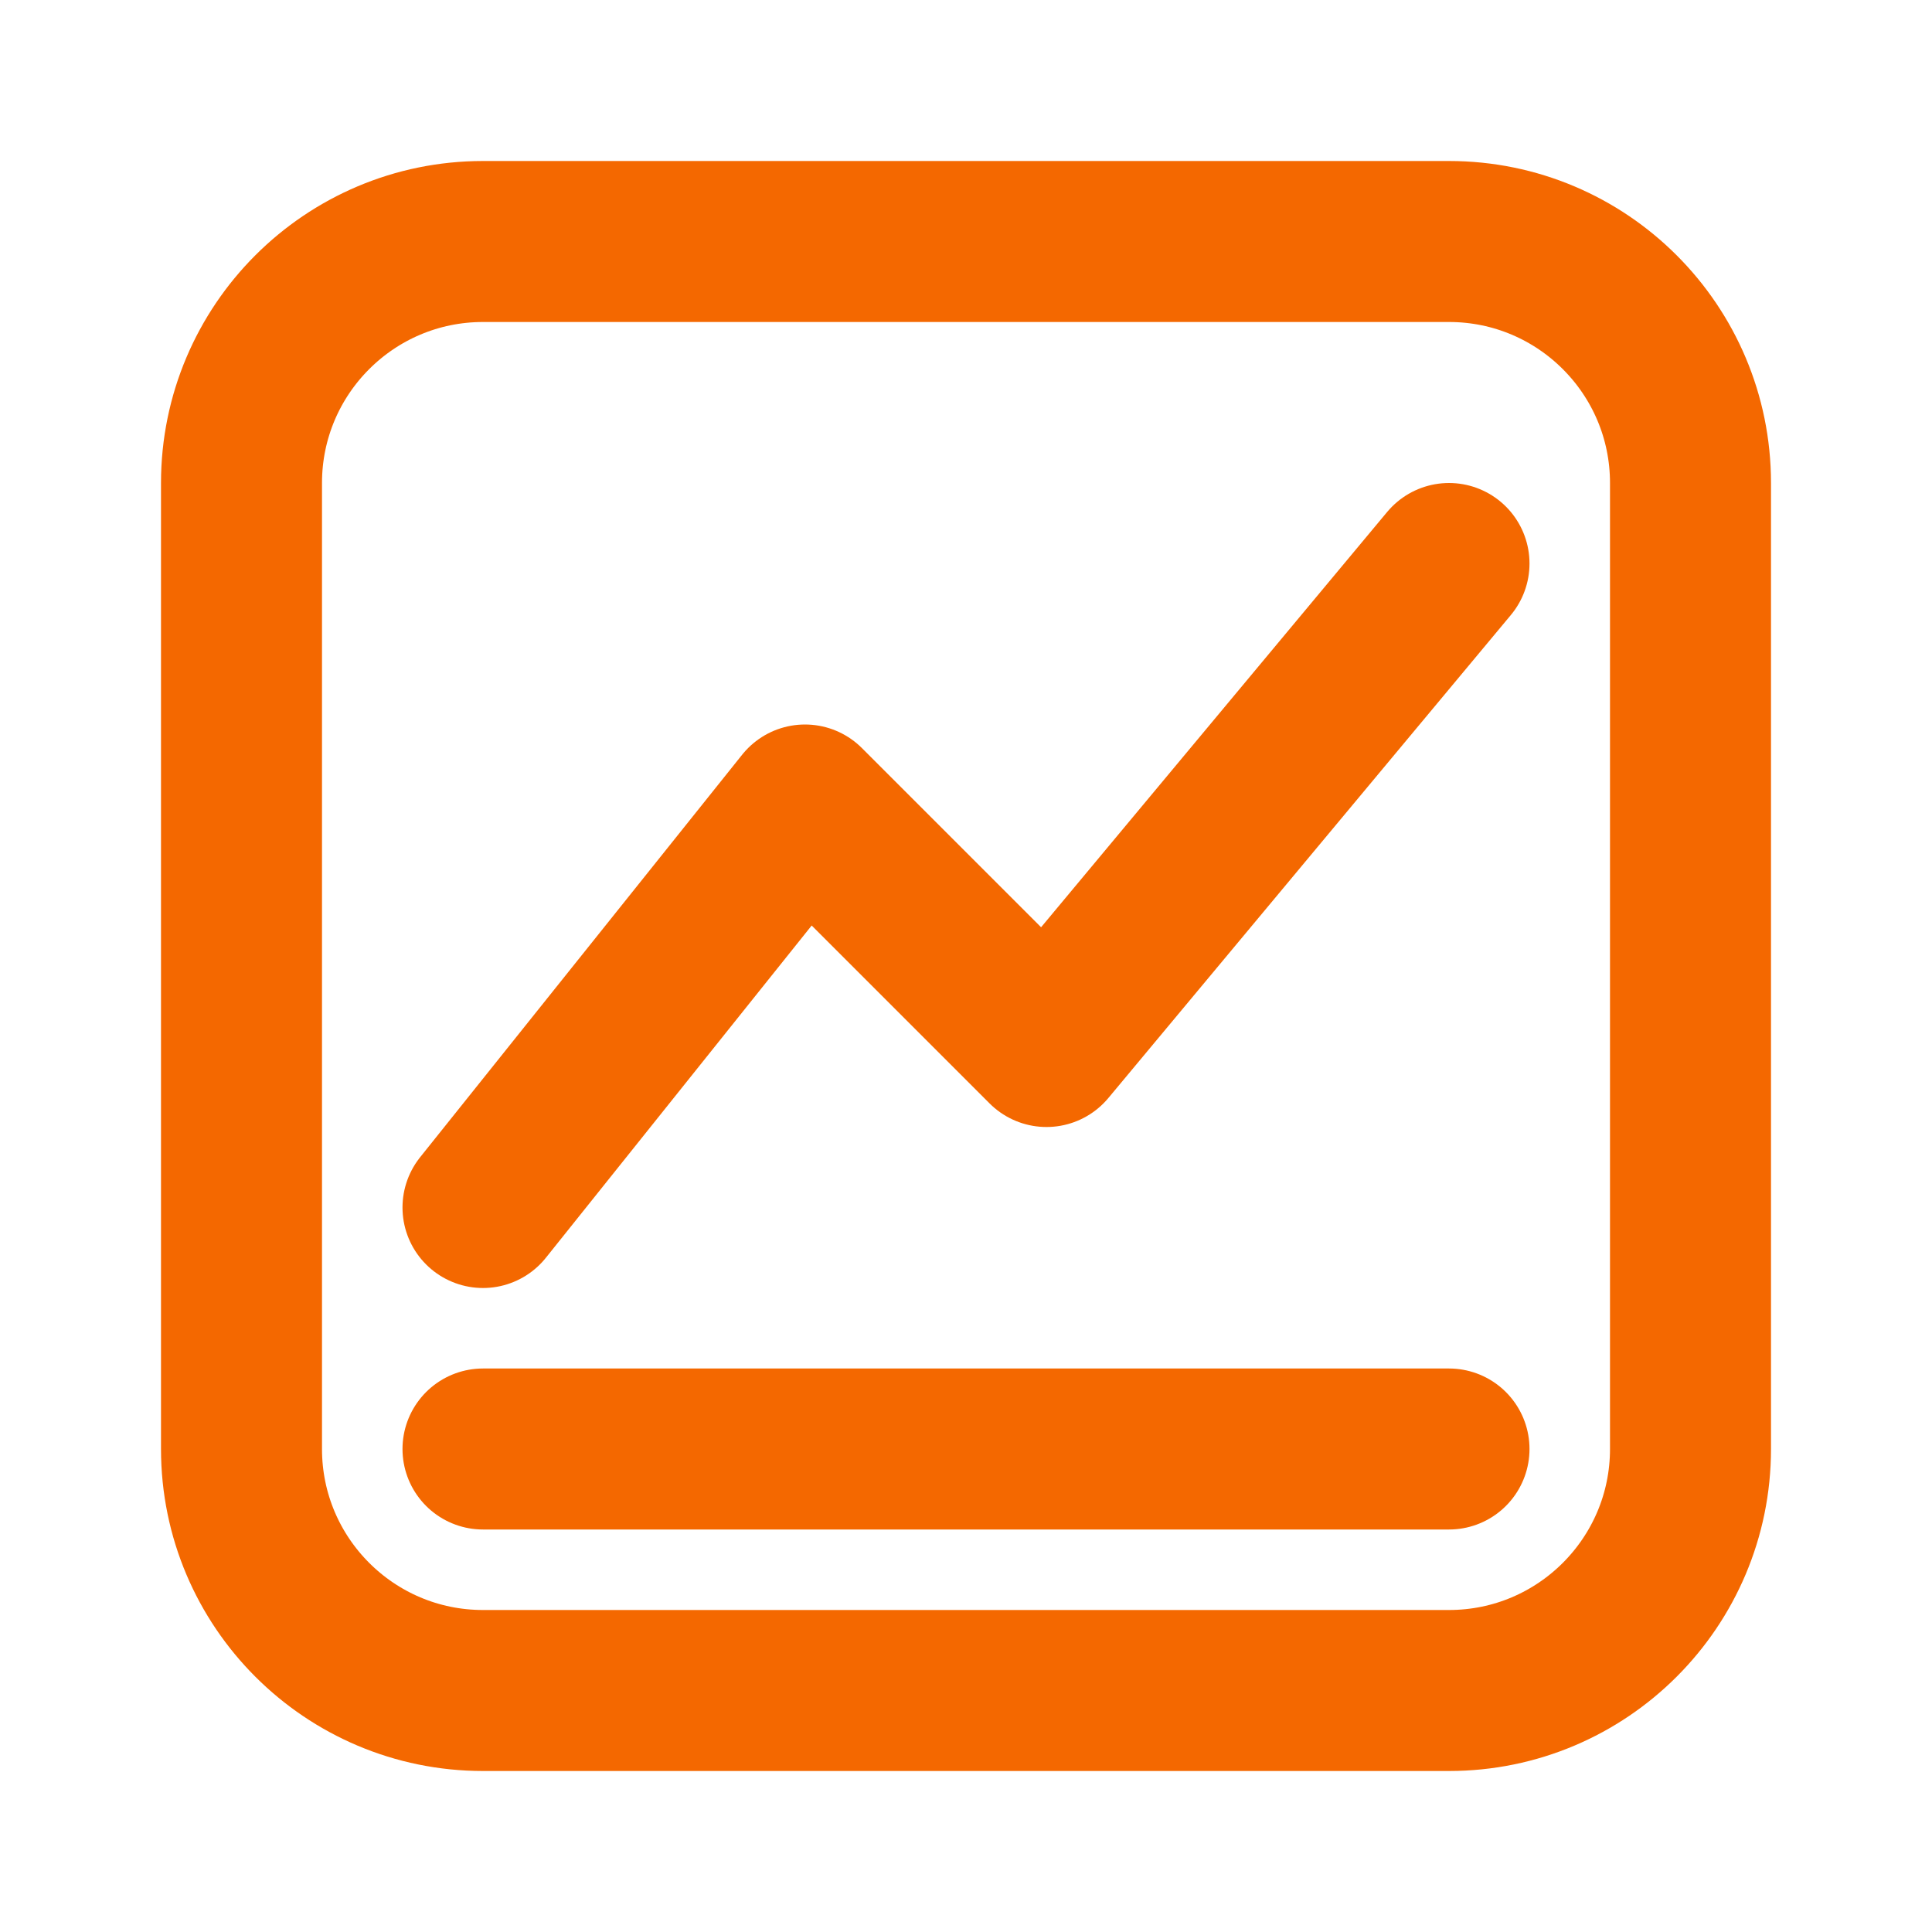
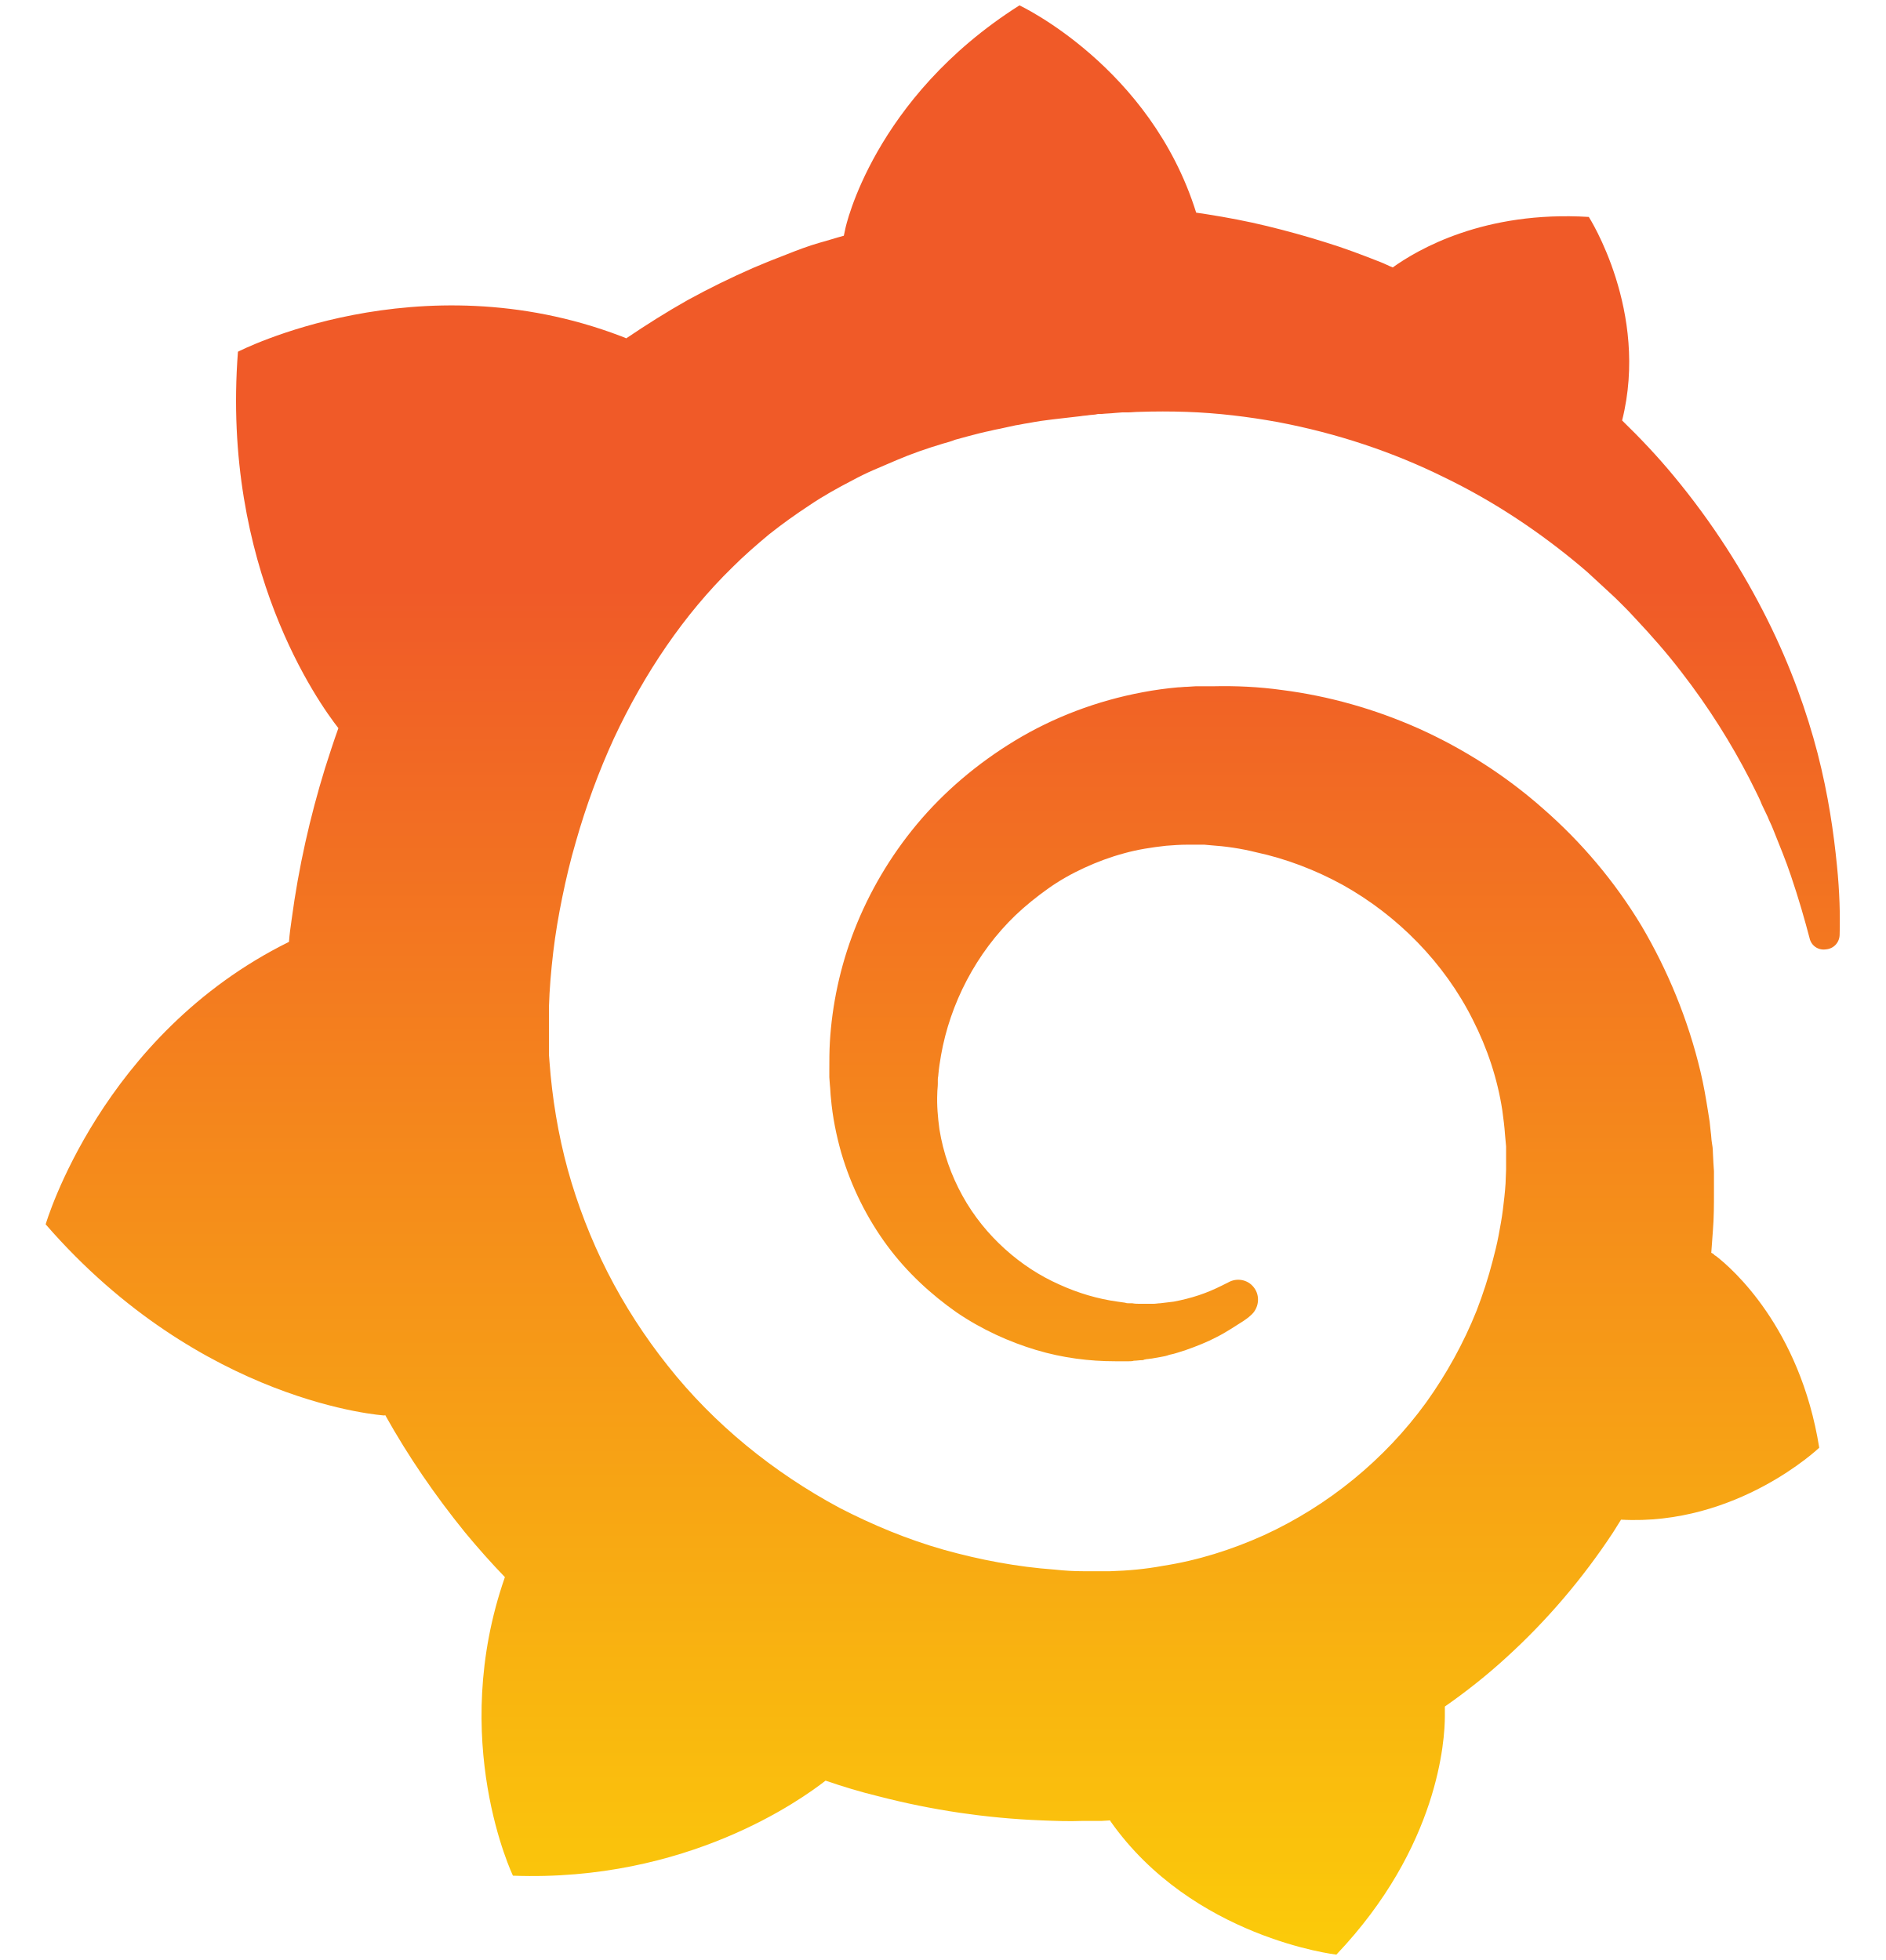
- <svg xmlns="http://www.w3.org/2000/svg" viewBox="0 0 24 24" fill="none" stroke="#f46800" stroke-width="2" stroke-linecap="round" stroke-linejoin="round">
-   <rect x="3" y="3" width="18" height="18" rx="3" />
-   <polyline points="6 15 10 10 13 13 18 7" />
-   <line x1="6" y1="18" x2="18" y2="18" />
+ <svg xmlns="http://www.w3.org/2000/svg" version="1.1" id="Layer_1" x="0px" y="0px" width="351px" height="365px" viewBox="0 0 351 365" style="enable-background:new 0 0 351 365;" xml:space="preserve">
+   <style type="text/css">
+ 	.st0{fill:url(#SVGID_1_);}
+ </style>
+   <g id="Layer_1_1_">
+ </g>
+   <linearGradient id="SVGID_1_" gradientUnits="userSpaceOnUse" x1="175.5" y1="30%" x2="175.5" y2="99%">
+     <stop offset="0" style="stop-color:#F05A28" />
+     <stop offset="1" style="stop-color:#FBCA0A" />
+   </linearGradient>
+   <path class="st0" d="M342,161.2c-0.6-6.1-1.6-13.1-3.6-20.9c-2-7.7-5-16.2-9.4-25c-4.4-8.8-10.1-17.9-17.5-26.8  c-2.9-3.5-6.1-6.9-9.5-10.2c5.1-20.3-6.2-37.9-6.2-37.9c-19.5-1.2-31.9,6.1-36.5,9.4c-0.8-0.3-1.5-0.7-2.3-1  c-3.3-1.3-6.7-2.6-10.3-3.7c-3.5-1.1-7.1-2.1-10.8-3c-3.7-0.9-7.4-1.6-11.2-2.2c-0.7-0.1-1.3-0.2-2-0.3  c-8.5-27.2-32.9-38.6-32.9-38.6c-27.3,17.3-32.4,41.5-32.4,41.5s-0.1,0.5-0.3,1.4c-1.5,0.4-3,0.9-4.5,1.3c-2.1,0.6-4.2,1.4-6.2,2.2  c-2.1,0.8-4.1,1.6-6.2,2.5c-4.1,1.8-8.2,3.8-12.2,6c-3.9,2.2-7.7,4.6-11.4,7.1c-0.5-0.2-1-0.4-1-0.4c-37.8-14.4-71.3,2.9-71.3,2.9  c-3.1,40.2,15.1,65.5,18.7,70.1c-0.9,2.5-1.7,5-2.5,7.5c-2.8,9.1-4.9,18.4-6.2,28.1c-0.2,1.4-0.4,2.8-0.5,4.2  C18.8,192.7,8.5,228,8.5,228c29.1,33.5,63.1,35.6,63.1,35.6c0,0,0.1-0.1,0.1-0.1c4.3,7.7,9.3,15,14.9,21.9c2.4,2.9,4.8,5.6,7.4,8.3  c-10.6,30.4,1.5,55.6,1.5,55.6c32.4,1.2,53.7-14.2,58.2-17.7c3.2,1.1,6.5,2.1,9.8,2.9c10,2.6,20.2,4.1,30.4,4.5  c2.5,0.1,5.1,0.2,7.6,0.1l1.2,0l0.8,0l1.6,0l1.6-0.1l0,0.1c15.3,21.8,42.1,24.9,42.1,24.9c19.1-20.1,20.2-40.1,20.2-44.4l0,0  c0,0,0-0.1,0-0.3c0-0.4,0-0.6,0-0.6l0,0c0-0.3,0-0.6,0-0.9c4-2.8,7.8-5.8,11.4-9.1c7.6-6.9,14.3-14.8,19.9-23.3  c0.5-0.8,1-1.6,1.5-2.4c21.6,1.2,36.9-13.4,36.9-13.4c-3.6-22.5-16.4-33.5-19.1-35.6l0,0c0,0-0.1-0.1-0.3-0.2  c-0.2-0.1-0.2-0.2-0.2-0.2c0,0,0,0,0,0c-0.1-0.1-0.3-0.2-0.5-0.3c0.1-1.4,0.2-2.7,0.3-4.1c0.2-2.4,0.2-4.9,0.2-7.3l0-1.8l0-0.9  l0-0.5c0-0.6,0-0.4,0-0.6l-0.1-1.5l-0.1-2c0-0.7-0.1-1.3-0.2-1.9c-0.1-0.6-0.1-1.3-0.2-1.9l-0.2-1.9l-0.3-1.9  c-0.4-2.5-0.8-4.9-1.4-7.4c-2.3-9.7-6.1-18.9-11-27.2c-5-8.3-11.2-15.6-18.3-21.8c-7-6.2-14.9-11.2-23.1-14.9  c-8.3-3.7-16.9-6.1-25.5-7.2c-4.3-0.6-8.6-0.8-12.9-0.7l-1.6,0l-0.4,0c-0.1,0-0.6,0-0.5,0l-0.7,0l-1.6,0.1c-0.6,0-1.2,0.1-1.7,0.1  c-2.2,0.2-4.4,0.5-6.5,0.9c-8.6,1.6-16.7,4.7-23.8,9c-7.1,4.3-13.3,9.6-18.3,15.6c-5,6-8.9,12.7-11.6,19.6c-2.7,6.9-4.2,14.1-4.6,21  c-0.1,1.7-0.1,3.5-0.1,5.2c0,0.4,0,0.9,0,1.3l0.1,1.4c0.1,0.8,0.1,1.7,0.2,2.5c0.3,3.5,1,6.9,1.9,10.1c1.9,6.5,4.9,12.4,8.6,17.4  c3.7,5,8.2,9.1,12.9,12.4c4.7,3.2,9.8,5.5,14.8,7c5,1.5,10,2.1,14.7,2.1c0.6,0,1.2,0,1.7,0c0.3,0,0.6,0,0.9,0c0.3,0,0.6,0,0.9-0.1  c0.5,0,1-0.1,1.5-0.1c0.1,0,0.3,0,0.4-0.1l0.5-0.1c0.3,0,0.6-0.1,0.9-0.1c0.6-0.1,1.1-0.2,1.7-0.3c0.6-0.1,1.1-0.2,1.6-0.4  c1.1-0.2,2.1-0.6,3.1-0.9c2-0.7,4-1.5,5.7-2.4c1.8-0.9,3.4-2,5-3c0.4-0.3,0.9-0.6,1.3-1c1.6-1.3,1.9-3.7,0.6-5.3  c-1.1-1.4-3.1-1.8-4.7-0.9c-0.4,0.2-0.8,0.4-1.2,0.6c-1.4,0.7-2.8,1.3-4.3,1.8c-1.5,0.5-3.1,0.9-4.7,1.2c-0.8,0.1-1.6,0.2-2.5,0.3  c-0.4,0-0.8,0.1-1.3,0.1c-0.4,0-0.9,0-1.2,0c-0.4,0-0.8,0-1.2,0c-0.5,0-1,0-1.5-0.1c0,0-0.3,0-0.1,0l-0.2,0l-0.3,0  c-0.2,0-0.5,0-0.7-0.1c-0.5-0.1-0.9-0.1-1.4-0.2c-3.7-0.5-7.4-1.6-10.9-3.2c-3.6-1.6-7-3.8-10.1-6.6c-3.1-2.8-5.8-6.1-7.9-9.9  c-2.1-3.8-3.6-8-4.3-12.4c-0.3-2.2-0.5-4.5-0.4-6.7c0-0.6,0.1-1.2,0.1-1.8c0,0.2,0-0.1,0-0.1l0-0.2l0-0.5c0-0.3,0.1-0.6,0.1-0.9  c0.1-1.2,0.3-2.4,0.5-3.6c1.7-9.6,6.5-19,13.9-26.1c1.9-1.8,3.9-3.4,6-4.9c2.1-1.5,4.4-2.8,6.8-3.9c2.4-1.1,4.8-2,7.4-2.7  c2.5-0.7,5.1-1.1,7.8-1.4c1.3-0.1,2.6-0.2,4-0.2c0.4,0,0.6,0,0.9,0l1.1,0l0.7,0c0.3,0,0,0,0.1,0l0.3,0l1.1,0.1  c2.9,0.2,5.7,0.6,8.5,1.3c5.6,1.2,11.1,3.3,16.2,6.1c10.2,5.7,18.9,14.5,24.2,25.1c2.7,5.3,4.6,11,5.5,16.9c0.2,1.5,0.4,3,0.5,4.5  l0.1,1.1l0.1,1.1c0,0.4,0,0.8,0,1.1c0,0.4,0,0.8,0,1.1l0,1l0,1.1c0,0.7-0.1,1.9-0.1,2.6c-0.1,1.6-0.3,3.3-0.5,4.9  c-0.2,1.6-0.5,3.2-0.8,4.8c-0.3,1.6-0.7,3.2-1.1,4.7c-0.8,3.1-1.8,6.2-3,9.3c-2.4,6-5.6,11.8-9.4,17.1  c-7.7,10.6-18.2,19.2-30.2,24.7c-6,2.7-12.3,4.7-18.8,5.7c-3.2,0.6-6.5,0.9-9.8,1l-0.6,0l-0.5,0l-1.1,0l-1.6,0l-0.8,0  c0.4,0-0.1,0-0.1,0l-0.3,0c-1.8,0-3.5-0.1-5.3-0.3c-7-0.5-13.9-1.8-20.7-3.7c-6.7-1.9-13.2-4.6-19.4-7.8  c-12.3-6.6-23.4-15.6-32-26.5c-4.3-5.4-8.1-11.3-11.2-17.4c-3.1-6.1-5.6-12.6-7.4-19.1c-1.8-6.6-2.9-13.3-3.4-20.1l-0.1-1.3l0-0.3  l0-0.3l0-0.6l0-1.1l0-0.3l0-0.4l0-0.8l0-1.6l0-0.3c0,0,0,0.1,0-0.1l0-0.6c0-0.8,0-1.7,0-2.5c0.1-3.3,0.4-6.8,0.8-10.2  c0.4-3.4,1-6.9,1.7-10.3c0.7-3.4,1.5-6.8,2.5-10.2c1.9-6.7,4.3-13.2,7.1-19.3c5.7-12.2,13.1-23.1,22-31.8c2.2-2.2,4.5-4.2,6.9-6.2  c2.4-1.9,4.9-3.7,7.5-5.4c2.5-1.7,5.2-3.2,7.9-4.6c1.3-0.7,2.7-1.4,4.1-2c0.7-0.3,1.4-0.6,2.1-0.9c0.7-0.3,1.4-0.6,2.1-0.9  c2.8-1.2,5.7-2.2,8.7-3.1c0.7-0.2,1.5-0.4,2.2-0.7c0.7-0.2,1.5-0.4,2.2-0.6c1.5-0.4,3-0.8,4.5-1.1c0.7-0.2,1.5-0.3,2.3-0.5  c0.8-0.2,1.5-0.3,2.3-0.5c0.8-0.1,1.5-0.3,2.3-0.4l1.1-0.2l1.2-0.2c0.8-0.1,1.5-0.2,2.3-0.3c0.9-0.1,1.7-0.2,2.6-0.3  c0.7-0.1,1.9-0.2,2.6-0.3c0.5-0.1,1.1-0.1,1.6-0.2l1.1-0.1l0.5-0.1l0.6,0c0.9-0.1,1.7-0.1,2.6-0.2l1.3-0.1c0,0,0.5,0,0.1,0l0.3,0  l0.6,0c0.7,0,1.5-0.1,2.2-0.1c2.9-0.1,5.9-0.1,8.8,0c5.8,0.2,11.5,0.9,17,1.9c11.1,2.1,21.5,5.6,31,10.3  c9.5,4.6,17.9,10.3,25.3,16.5c0.5,0.4,0.9,0.8,1.4,1.2c0.4,0.4,0.9,0.8,1.3,1.2c0.9,0.8,1.7,1.6,2.6,2.4c0.9,0.8,1.7,1.6,2.5,2.4  c0.8,0.8,1.6,1.6,2.4,2.5c3.1,3.3,6,6.6,8.6,10c5.2,6.7,9.4,13.5,12.7,19.9c0.2,0.4,0.4,0.8,0.6,1.2c0.2,0.4,0.4,0.8,0.6,1.2  c0.4,0.8,0.8,1.6,1.1,2.4c0.4,0.8,0.7,1.5,1.1,2.3c0.3,0.8,0.7,1.5,1,2.3c1.2,3,2.4,5.9,3.3,8.6c1.5,4.4,2.6,8.3,3.5,11.7  c0.3,1.4,1.6,2.3,3,2.1c1.5-0.1,2.6-1.3,2.6-2.8C342.6,170.4,342.5,166.1,342,161.2z" />
</svg>
